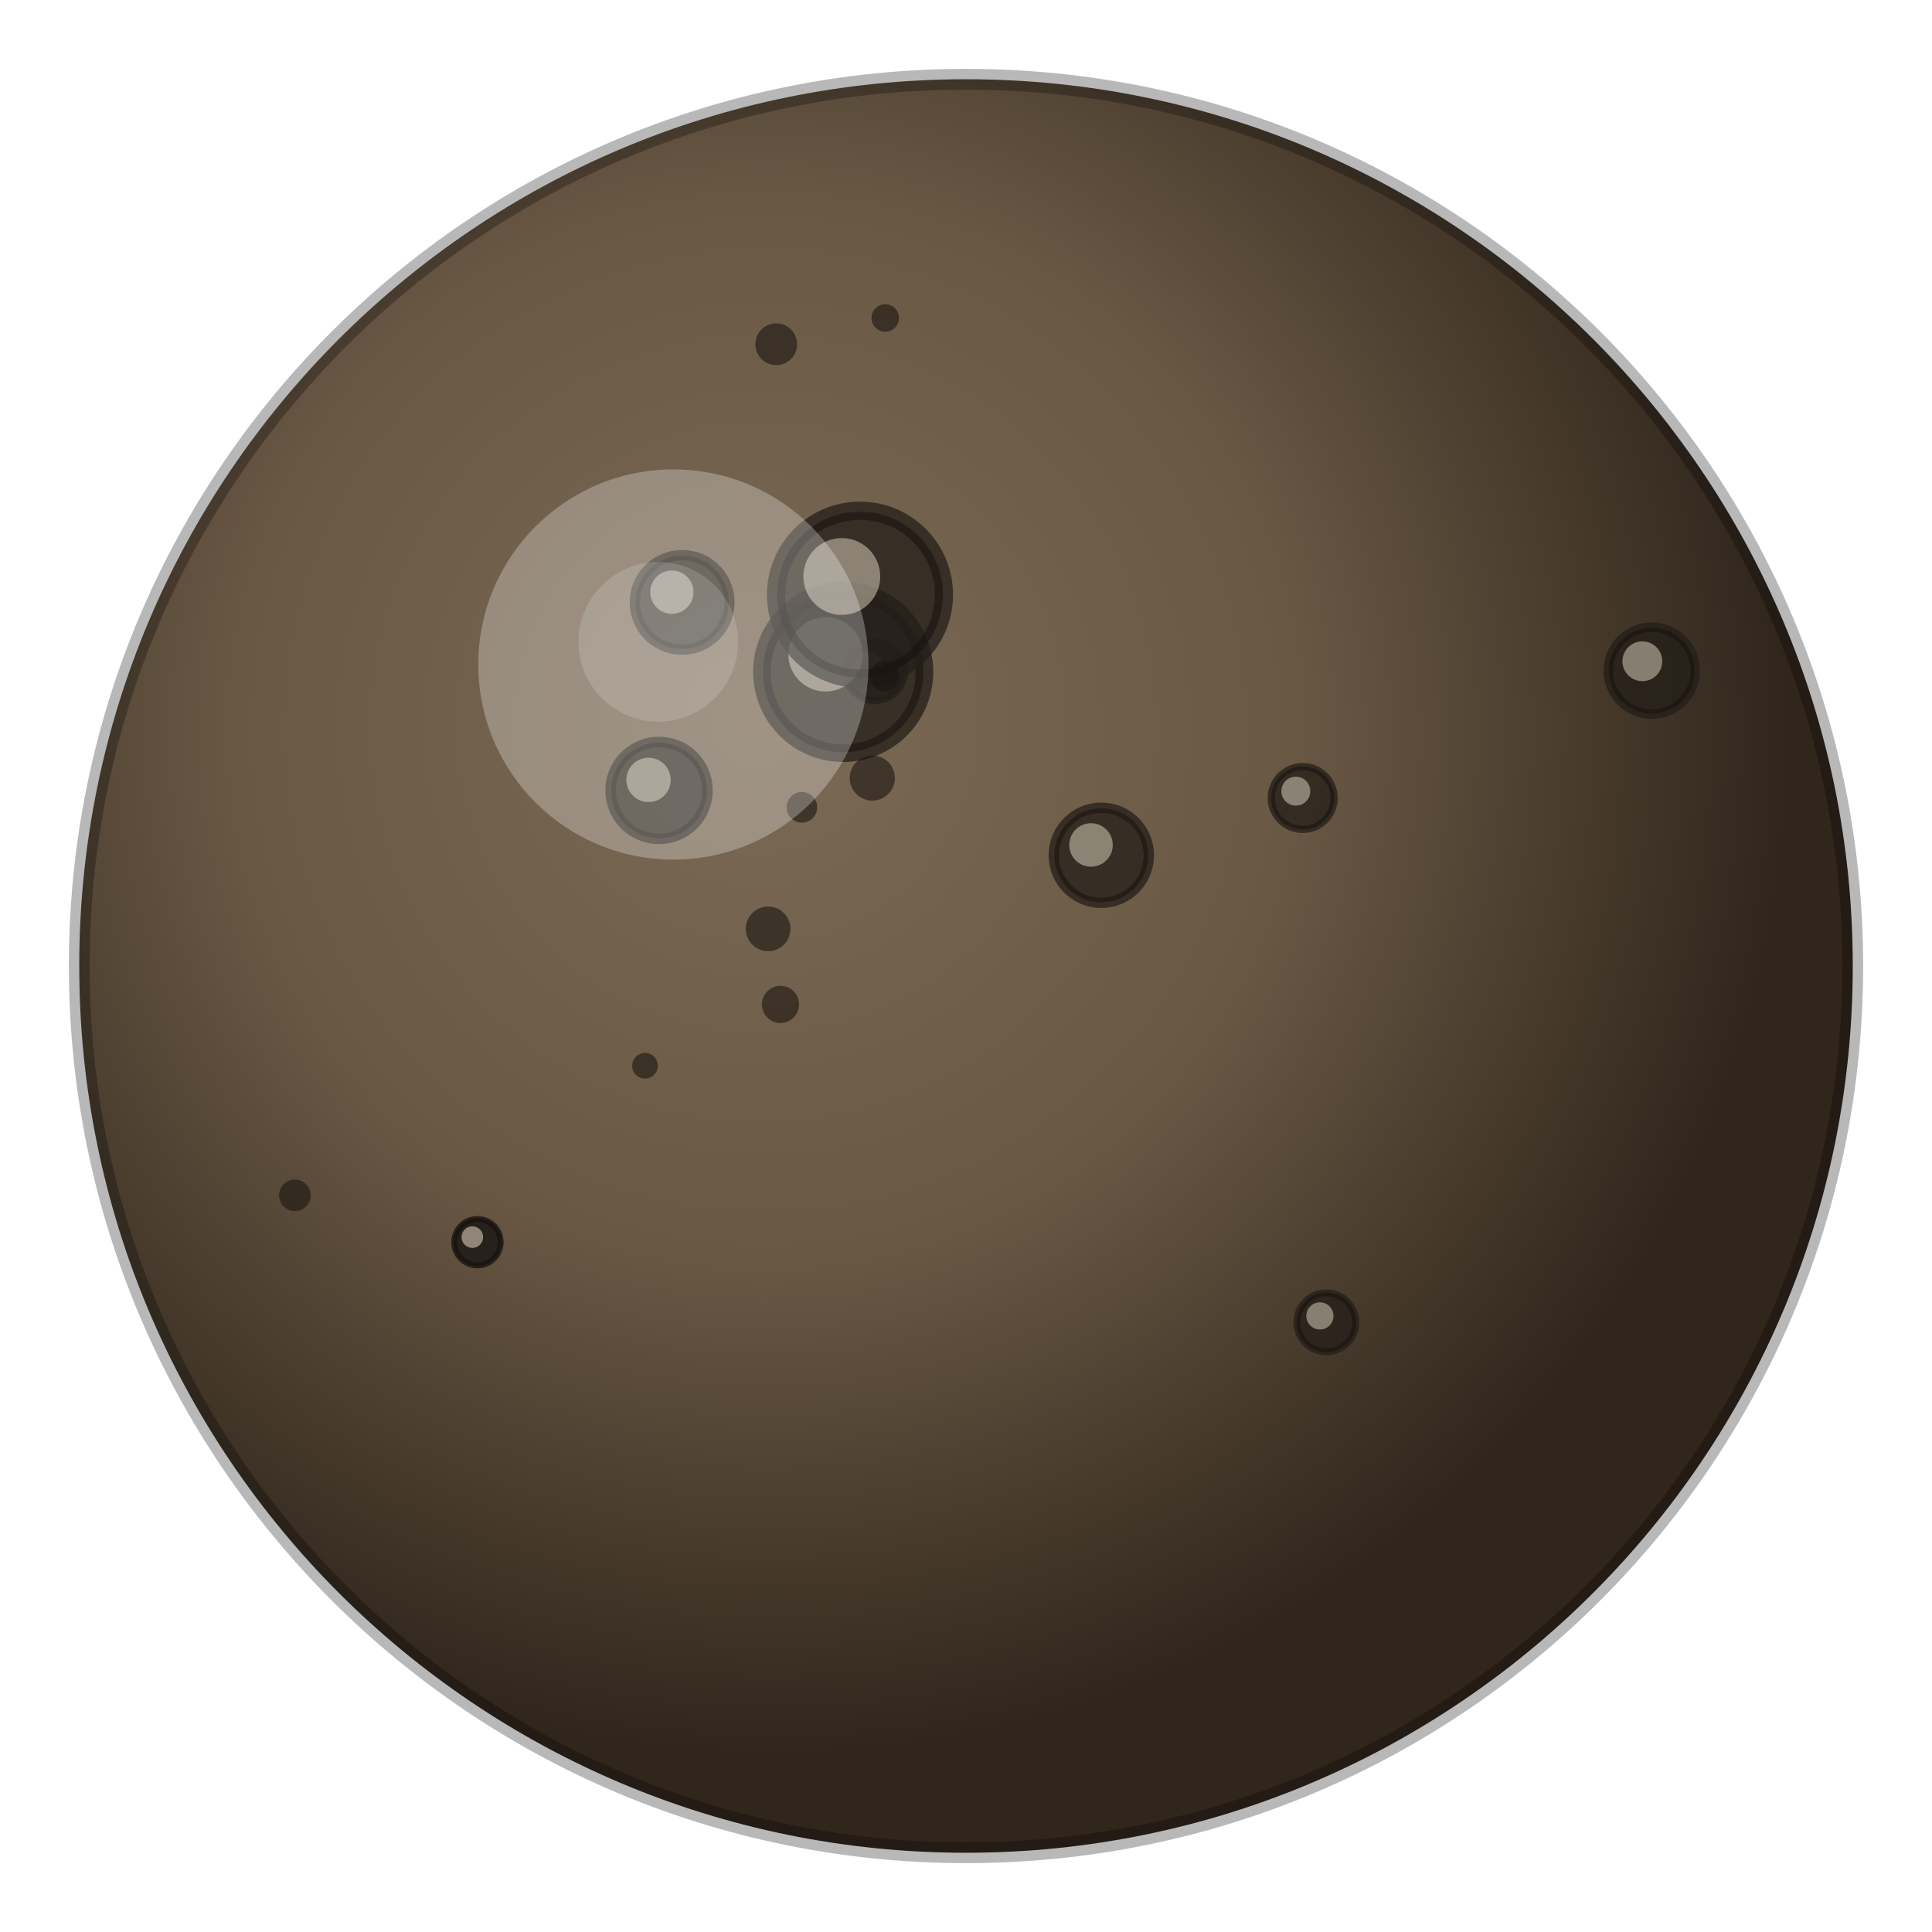
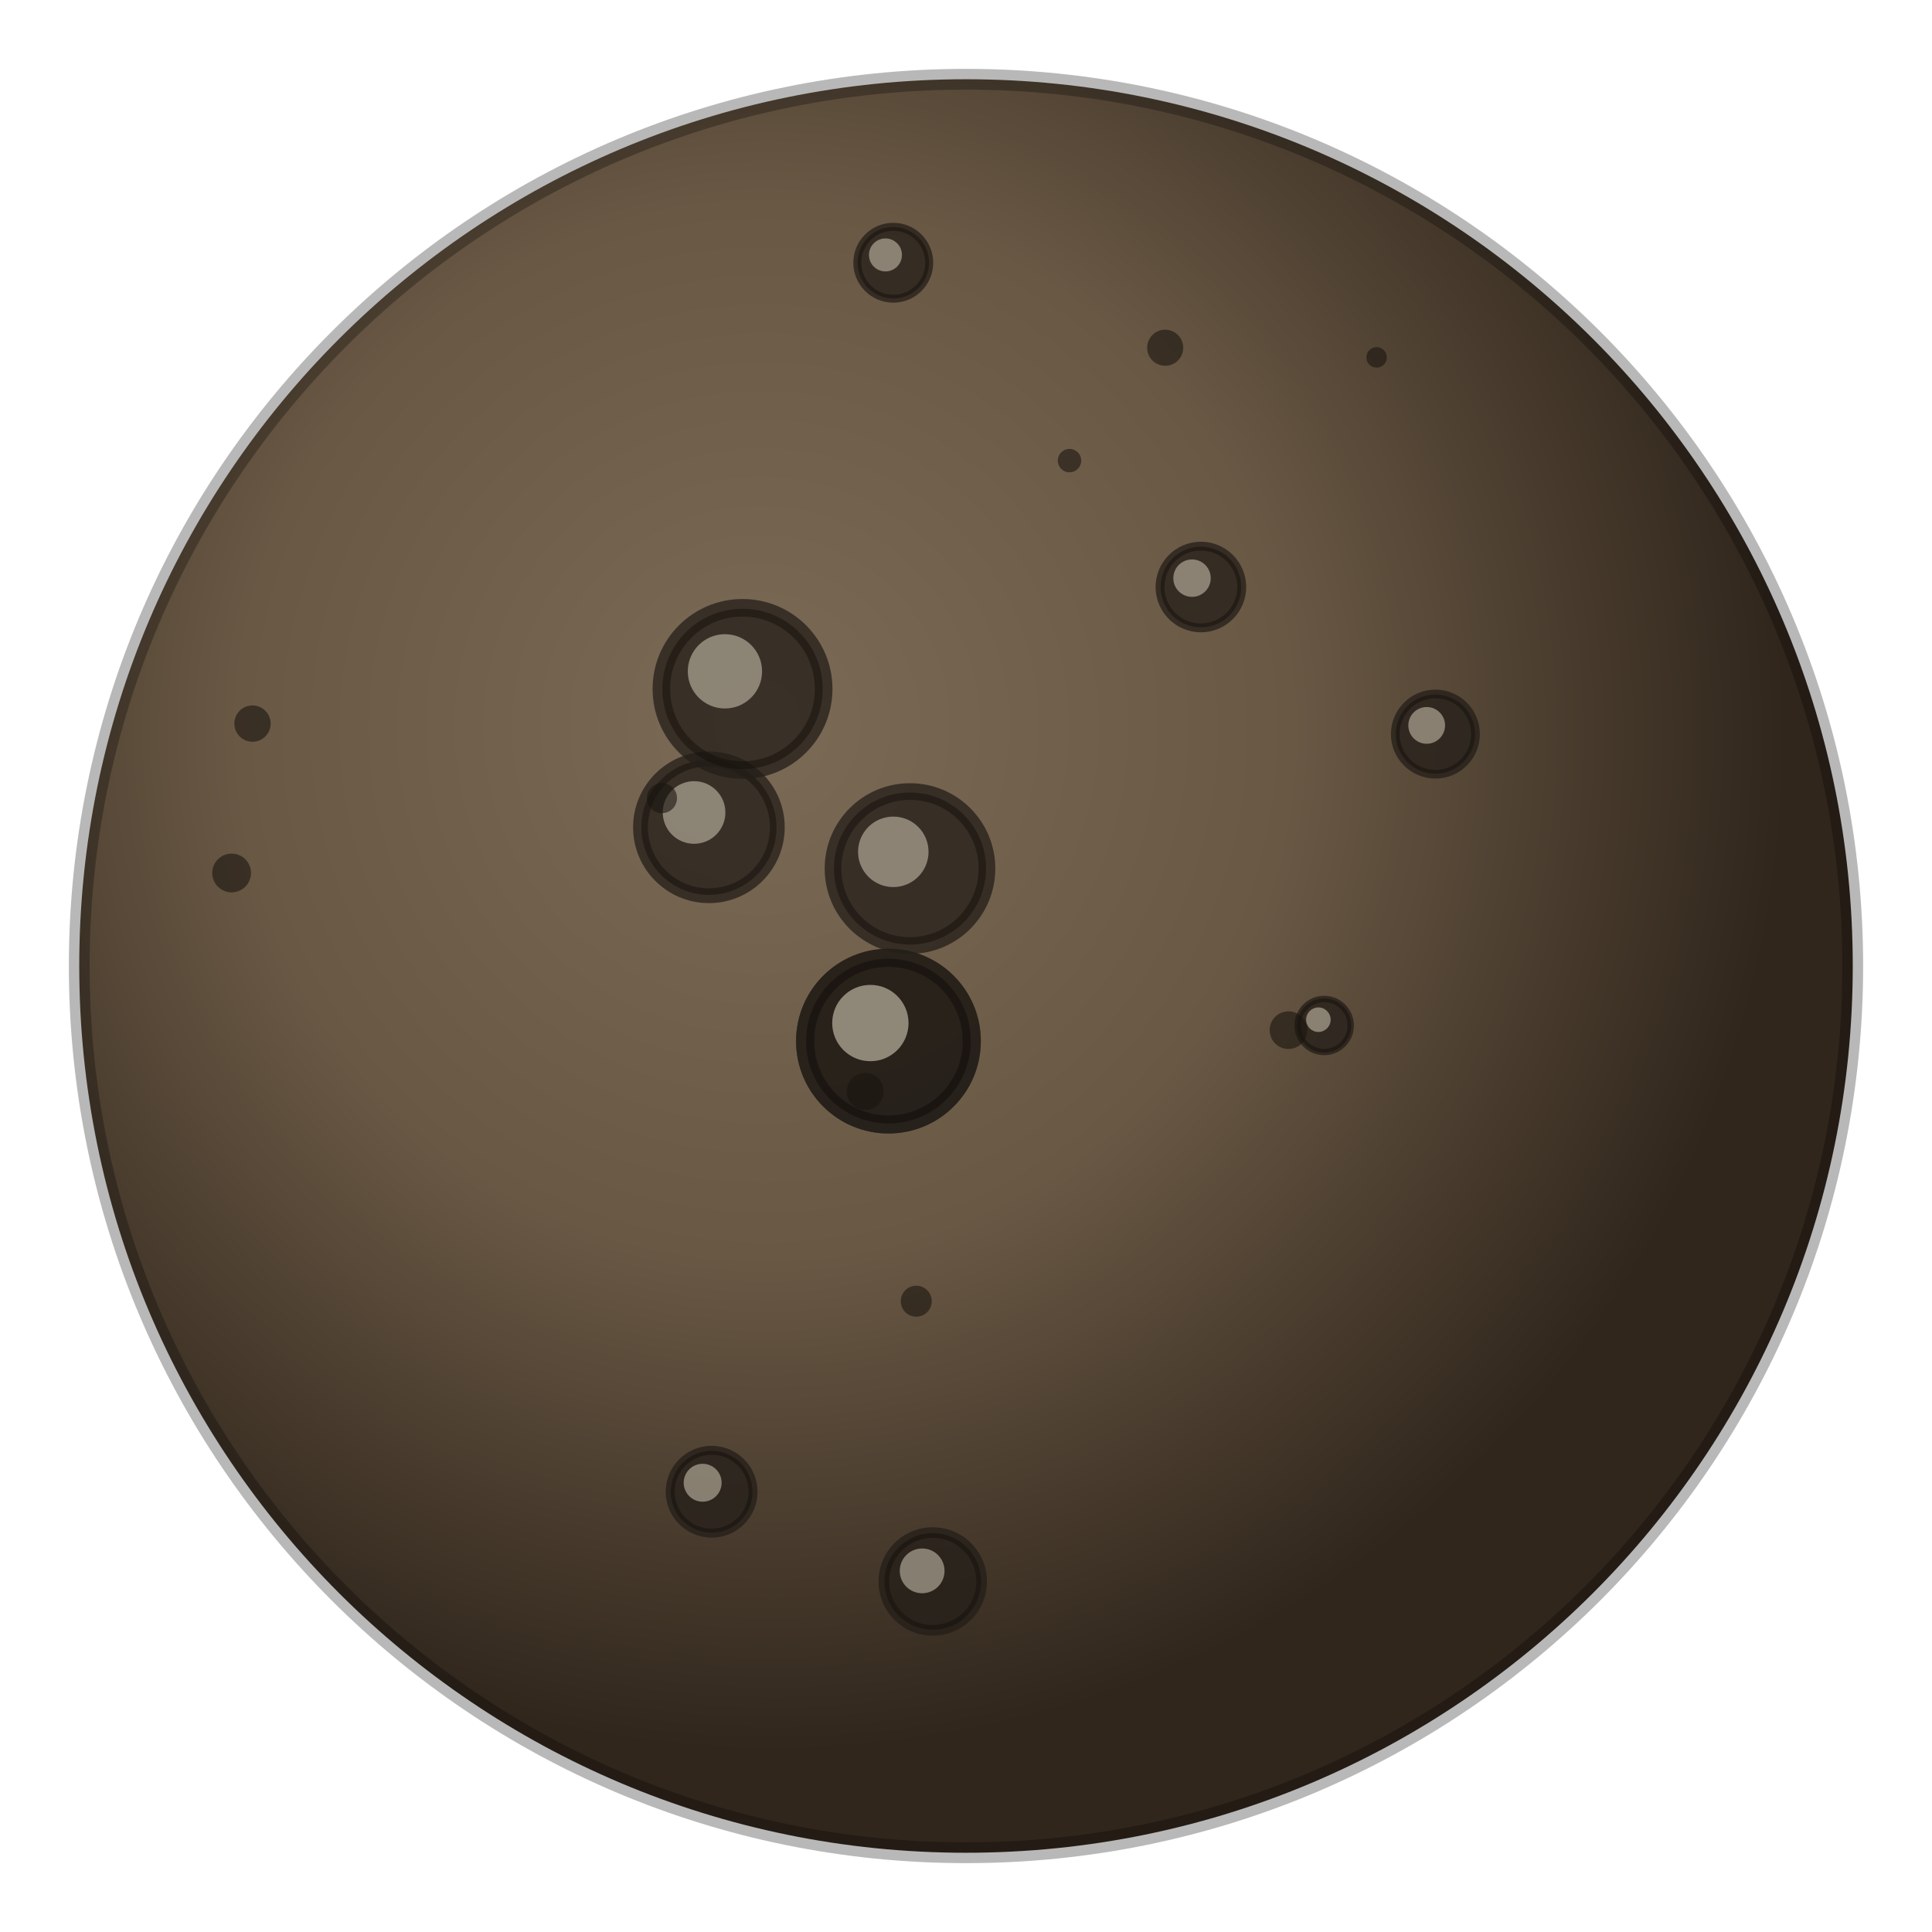
<svg xmlns="http://www.w3.org/2000/svg" width="512" height="512" viewBox="0 0 512 512">
  <defs>
    <radialGradient id="bodyRadiated1" cx="39%" cy="37%" r="58%" fx="38%" fy="36%">
      <stop offset="0%" stop-color="rgb(123,106,86)" />
      <stop offset="52%" stop-color="rgb(105,88,68)" />
      <stop offset="100%" stop-color="rgb(48,38,28)" />
    </radialGradient>
  </defs>
  <circle cx="256" cy="256" r="235" fill="url(#bodyRadiated1)" />
  <circle cx="256" cy="256" r="235" fill="none" stroke="rgba(0,0,0,0.28)" stroke-width="5.5" />
-   <circle cx="126.528" cy="329.203" r="6.917" fill="rgba(35,30,25,0.75)" />
-   <circle cx="125.175" cy="327.85" r="2.857" fill="rgba(210,200,180,0.55)" />
-   <circle cx="126.528" cy="329.203" r="5.865" fill="none" stroke="rgba(20,15,10,0.5)" stroke-width="1.0" />
-   <circle cx="126.528" cy="329.203" r="6.917" fill="rgba(35,30,25,0.75)" />
-   <circle cx="125.175" cy="327.85" r="2.857" fill="rgba(210,200,180,0.55)" />
-   <circle cx="126.528" cy="329.203" r="5.865" fill="none" stroke="rgba(20,15,10,0.5)" stroke-width="1.0" />
-   <circle cx="231.933" cy="177.83" r="8.738" fill="rgba(35,30,25,0.75)" />
-   <circle cx="230.224" cy="176.121" r="3.609" fill="rgba(210,200,180,0.55)" />
-   <circle cx="231.933" cy="177.83" r="7.408" fill="none" stroke="rgba(20,15,10,0.5)" stroke-width="1.0" />
-   <circle cx="180.763" cy="159.64" r="13.884" fill="rgba(35,30,25,0.75)" />
-   <circle cx="178.046" cy="156.923" r="5.735" fill="rgba(210,200,180,0.55)" />
-   <circle cx="180.763" cy="159.64" r="11.771" fill="none" stroke="rgba(20,15,10,0.5)" stroke-width="1.207" />
-   <circle cx="351.496" cy="350.435" r="8.724" fill="rgba(35,30,25,0.75)" />
-   <circle cx="349.789" cy="348.728" r="3.603" fill="rgba(210,200,180,0.55)" />
-   <circle cx="351.496" cy="350.435" r="7.397" fill="none" stroke="rgba(20,15,10,0.5)" stroke-width="1.0" />
-   <circle cx="174.653" cy="209.471" r="14.222" fill="rgba(35,30,25,0.75)" />
-   <circle cx="171.871" cy="206.688" r="5.874" fill="rgba(210,200,180,0.55)" />
-   <circle cx="174.653" cy="209.471" r="12.058" fill="none" stroke="rgba(20,15,10,0.5)" stroke-width="1.237" />
-   <circle cx="223.452" cy="178.07" r="23.867" fill="rgba(35,30,25,0.75)" />
-   <circle cx="218.782" cy="173.401" r="9.858" fill="rgba(210,200,180,0.55)" />
-   <circle cx="223.452" cy="178.07" r="20.235" fill="none" stroke="rgba(20,15,10,0.5)" stroke-width="2.075" />
-   <circle cx="437.739" cy="177.744" r="12.778" fill="rgba(35,30,25,0.75)" />
-   <circle cx="435.239" cy="175.244" r="5.278" fill="rgba(210,200,180,0.55)" />
-   <circle cx="437.739" cy="177.744" r="10.833" fill="none" stroke="rgba(20,15,10,0.5)" stroke-width="1.111" />
-   <circle cx="345.229" cy="211.479" r="9.281" fill="rgba(35,30,25,0.75)" />
-   <circle cx="343.413" cy="209.664" r="3.834" fill="rgba(210,200,180,0.55)" />
-   <circle cx="345.229" cy="211.479" r="7.869" fill="none" stroke="rgba(20,15,10,0.5)" stroke-width="1.0" />
-   <circle cx="227.907" cy="157.601" r="24.656" fill="rgba(35,30,25,0.75)" />
-   <circle cx="223.083" cy="152.777" r="10.184" fill="rgba(210,200,180,0.55)" />
-   <circle cx="227.907" cy="157.601" r="20.904" fill="none" stroke="rgba(20,15,10,0.5)" stroke-width="2.144" />
-   <circle cx="291.859" cy="226.657" r="13.963" fill="rgba(35,30,25,0.75)" />
-   <circle cx="289.128" cy="223.925" r="5.768" fill="rgba(210,200,180,0.55)" />
-   <circle cx="291.859" cy="226.657" r="11.839" fill="none" stroke="rgba(20,15,10,0.5)" stroke-width="1.214" />
-   <circle cx="231.17" cy="206.193" r="5.978" fill="rgba(25,20,15,0.6)" />
-   <circle cx="234.472" cy="179.203" r="3.978" fill="rgba(25,20,15,0.6)" />
-   <circle cx="234.604" cy="84.272" r="3.652" fill="rgba(25,20,15,0.6)" />
-   <circle cx="78.144" cy="316.782" r="4.179" fill="rgba(25,20,15,0.6)" />
-   <circle cx="206.829" cy="266.177" r="4.928" fill="rgba(25,20,15,0.6)" />
-   <circle cx="212.512" cy="213.943" r="4.057" fill="rgba(25,20,15,0.6)" />
-   <circle cx="203.561" cy="246.152" r="5.918" fill="rgba(25,20,15,0.6)" />
-   <circle cx="170.933" cy="282.435" r="3.407" fill="rgba(25,20,15,0.6)" />
-   <circle cx="205.715" cy="91.228" r="5.526" fill="rgba(25,20,15,0.6)" />
-   <circle cx="178.45" cy="176.1" r="51.7" fill="rgba(255,255,255,0.28)" />
-   <circle cx="174.45" cy="170.1" r="21.15" fill="rgba(255,255,255,0.15)" />
+   <circle cx="235.447" cy="275.909" r="24.48" fill="rgba(35,30,25,0.75)" />
+   <circle cx="230.657" cy="271.12" r="10.111" fill="rgba(210,200,180,0.55)" />
+   <circle cx="235.447" cy="275.909" r="20.754" fill="none" stroke="rgba(20,15,10,0.5)" stroke-width="2.129" />
+   <circle cx="235.447" cy="275.909" r="24.48" fill="rgba(35,30,25,0.75)" />
+   <circle cx="230.657" cy="271.12" r="10.111" fill="rgba(210,200,180,0.55)" />
+   <circle cx="235.447" cy="275.909" r="20.754" fill="none" stroke="rgba(20,15,10,0.5)" stroke-width="2.129" />
+   <circle cx="247.19" cy="419.105" r="14.366" fill="rgba(35,30,25,0.75)" />
+   <circle cx="244.38" cy="416.295" r="5.934" fill="rgba(210,200,180,0.55)" />
+   <circle cx="247.19" cy="419.105" r="12.18" fill="none" stroke="rgba(20,15,10,0.5)" stroke-width="1.249" />
+   <circle cx="187.869" cy="219.248" r="20.09" fill="rgba(35,30,25,0.75)" />
+   <circle cx="183.938" cy="215.318" r="8.298" fill="rgba(210,200,180,0.55)" />
+   <circle cx="187.869" cy="219.248" r="17.033" fill="none" stroke="rgba(20,15,10,0.5)" stroke-width="1.747" />
+   <circle cx="188.591" cy="395.324" r="12.167" fill="rgba(35,30,25,0.75)" />
+   <circle cx="186.211" cy="392.943" r="5.026" fill="rgba(210,200,180,0.55)" />
+   <circle cx="188.591" cy="395.324" r="10.316" fill="none" stroke="rgba(20,15,10,0.5)" stroke-width="1.058" />
+   <circle cx="350.926" cy="271.77" r="7.874" fill="rgba(35,30,25,0.75)" />
+   <circle cx="349.386" cy="270.23" r="3.252" fill="rgba(210,200,180,0.55)" />
+   <circle cx="350.926" cy="271.77" r="6.675" fill="none" stroke="rgba(20,15,10,0.5)" stroke-width="1.0" />
+   <circle cx="236.727" cy="69.631" r="10.582" fill="rgba(35,30,25,0.75)" />
+   <circle cx="234.657" cy="67.561" r="4.371" fill="rgba(210,200,180,0.55)" />
+   <circle cx="236.727" cy="69.631" r="8.972" fill="none" stroke="rgba(20,15,10,0.5)" stroke-width="1.0" />
+   <circle cx="241.156" cy="230.168" r="22.608" fill="rgba(35,30,25,0.75)" />
+   <circle cx="236.733" cy="225.744" r="9.338" fill="rgba(210,200,180,0.55)" />
+   <circle cx="241.156" cy="230.168" r="19.168" fill="none" stroke="rgba(20,15,10,0.5)" stroke-width="1.966" />
+   <circle cx="196.778" cy="182.575" r="23.833" fill="rgba(35,30,25,0.75)" />
+   <circle cx="192.115" cy="177.912" r="9.844" fill="rgba(210,200,180,0.55)" />
+   <circle cx="196.778" cy="182.575" r="20.206" fill="none" stroke="rgba(20,15,10,0.5)" stroke-width="2.072" />
+   <circle cx="380.396" cy="194.545" r="11.785" fill="rgba(35,30,25,0.75)" />
+   <circle cx="378.09" cy="192.239" r="4.868" fill="rgba(210,200,180,0.55)" />
+   <circle cx="380.396" cy="194.545" r="9.992" fill="none" stroke="rgba(20,15,10,0.5)" stroke-width="1.025" />
+   <circle cx="318.248" cy="155.565" r="11.999" fill="rgba(35,30,25,0.75)" />
+   <circle cx="315.9" cy="153.217" r="4.956" fill="rgba(210,200,180,0.55)" />
+   <circle cx="318.248" cy="155.565" r="10.173" fill="none" stroke="rgba(20,15,10,0.5)" stroke-width="1.043" />
+   <circle cx="61.379" cy="231.35" r="5.134" fill="rgba(25,20,15,0.6)" />
+   <circle cx="229.284" cy="289.245" r="4.912" fill="rgba(25,20,15,0.6)" />
+   <circle cx="364.816" cy="94.709" r="2.718" fill="rgba(25,20,15,0.6)" />
+   <circle cx="341.459" cy="273.005" r="4.986" fill="rgba(25,20,15,0.6)" />
+   <circle cx="308.789" cy="92.154" r="4.783" fill="rgba(25,20,15,0.6)" />
+   <circle cx="283.431" cy="122.062" r="3.102" fill="rgba(25,20,15,0.6)" />
+   <circle cx="175.417" cy="211.504" r="3.997" fill="rgba(25,20,15,0.6)" />
+   <circle cx="242.819" cy="344.83" r="4.104" fill="rgba(25,20,15,0.6)" />
+   <circle cx="66.914" cy="191.759" r="4.813" fill="rgba(25,20,15,0.6)" />
</svg>
